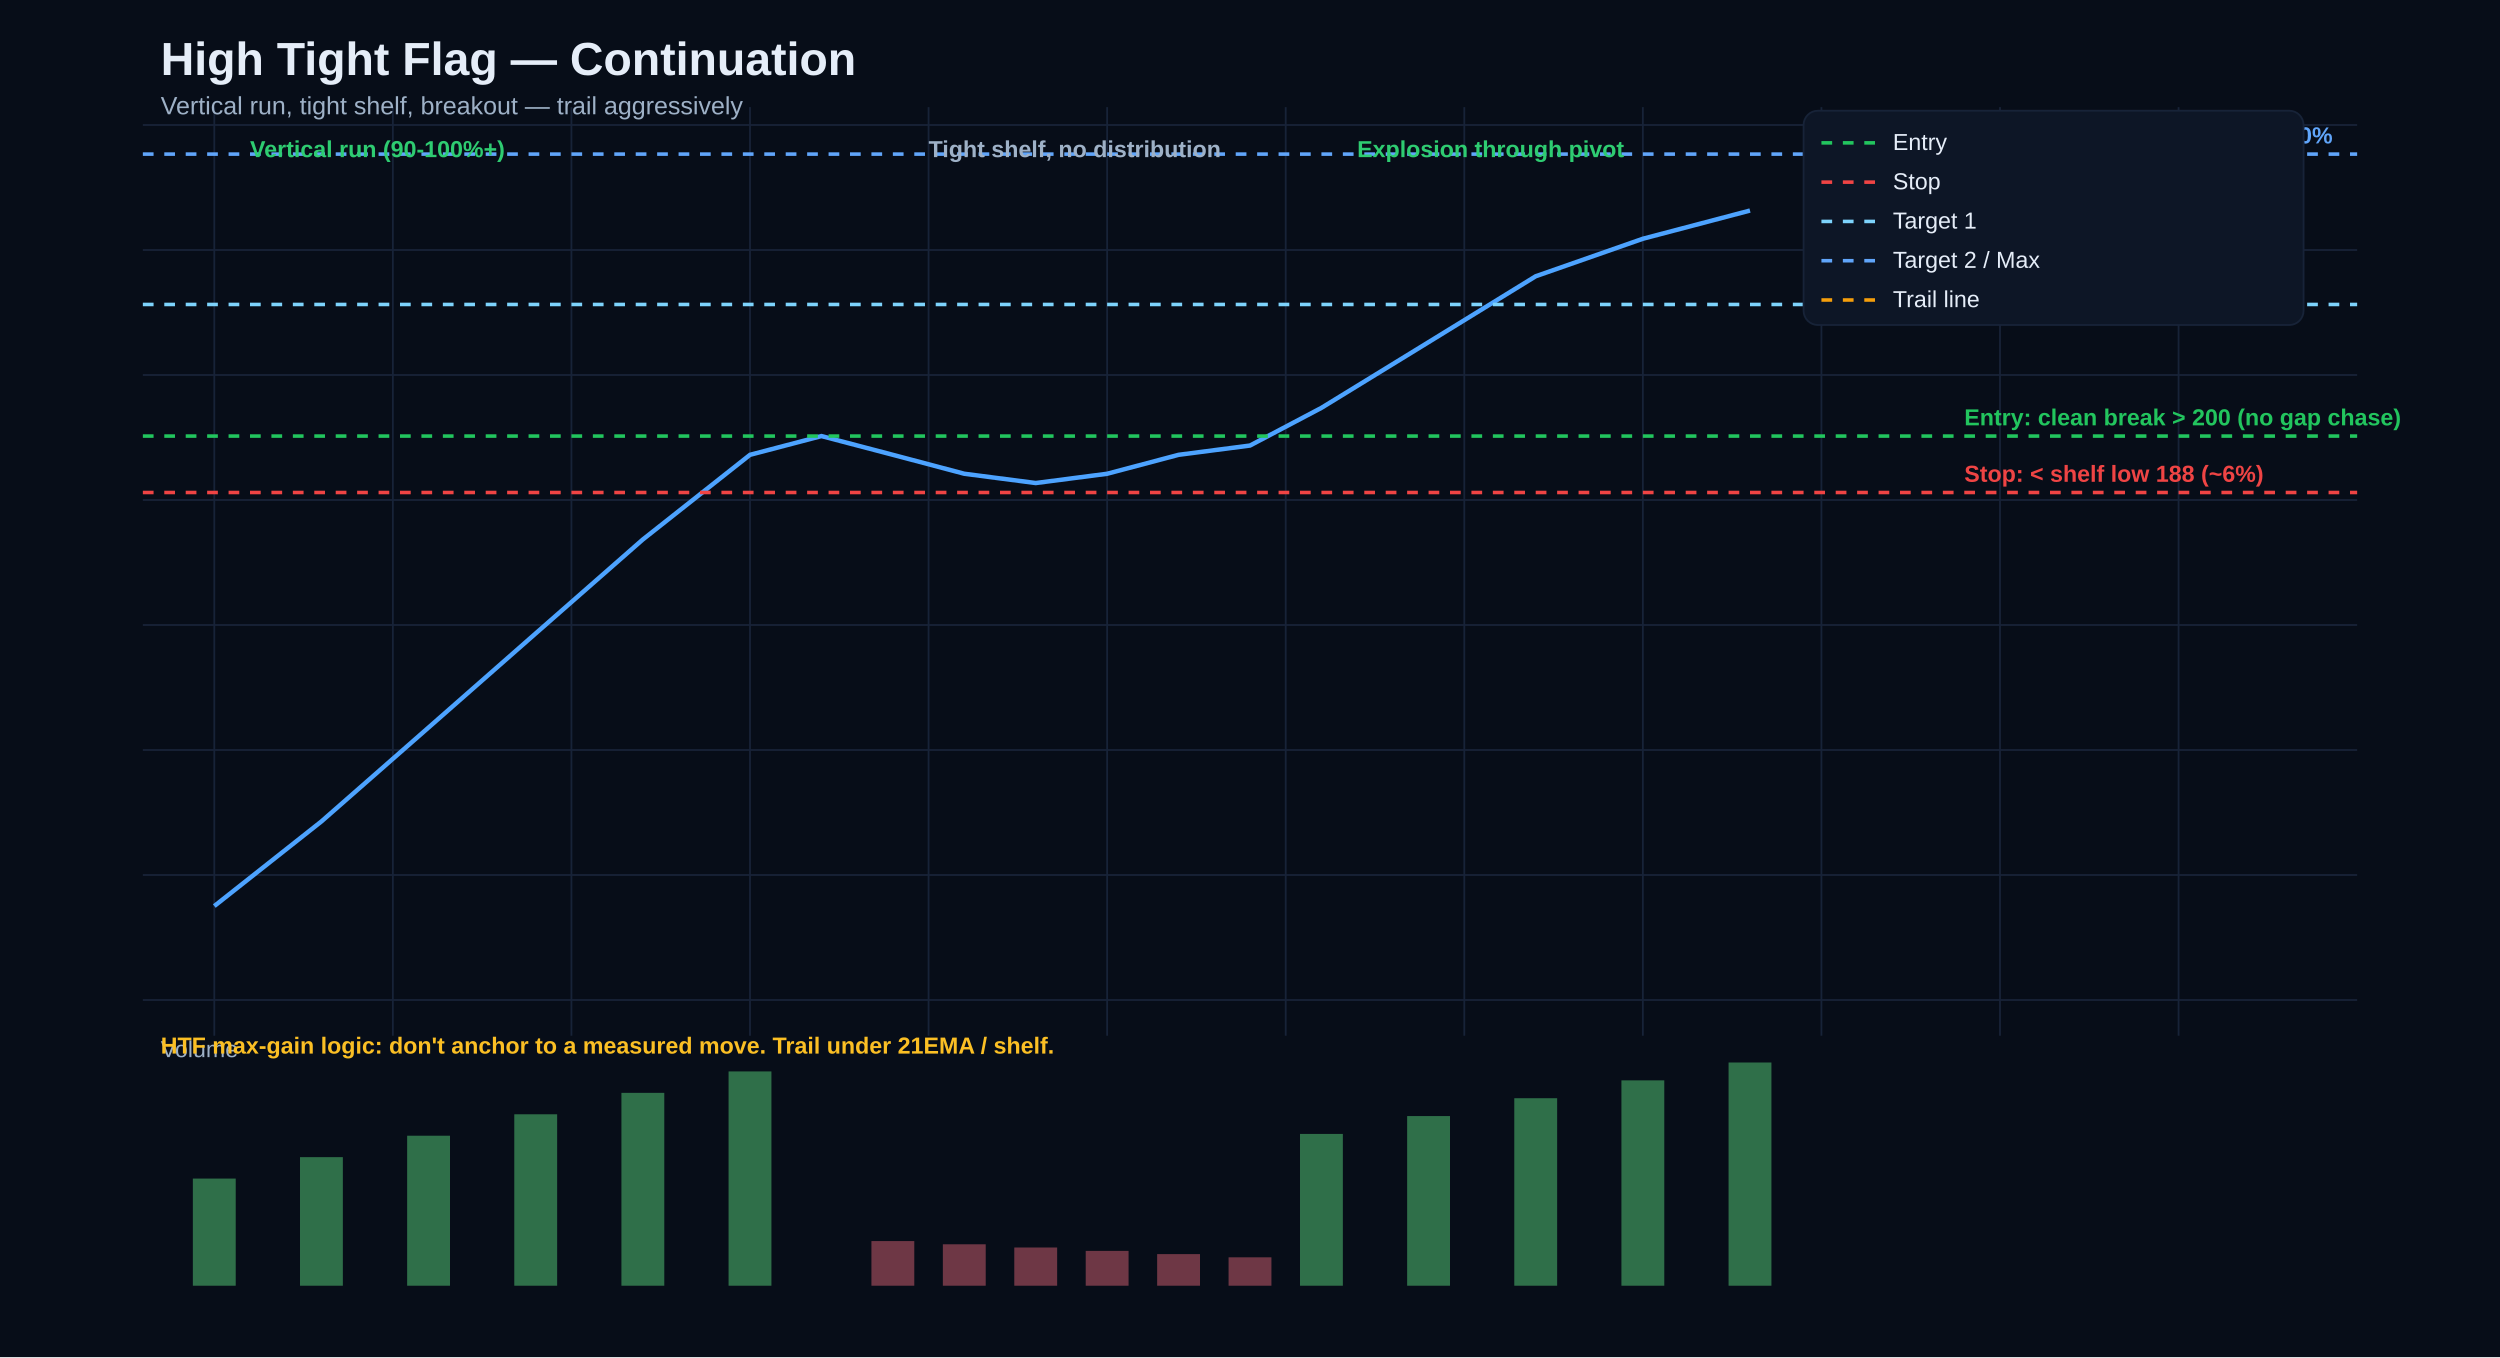
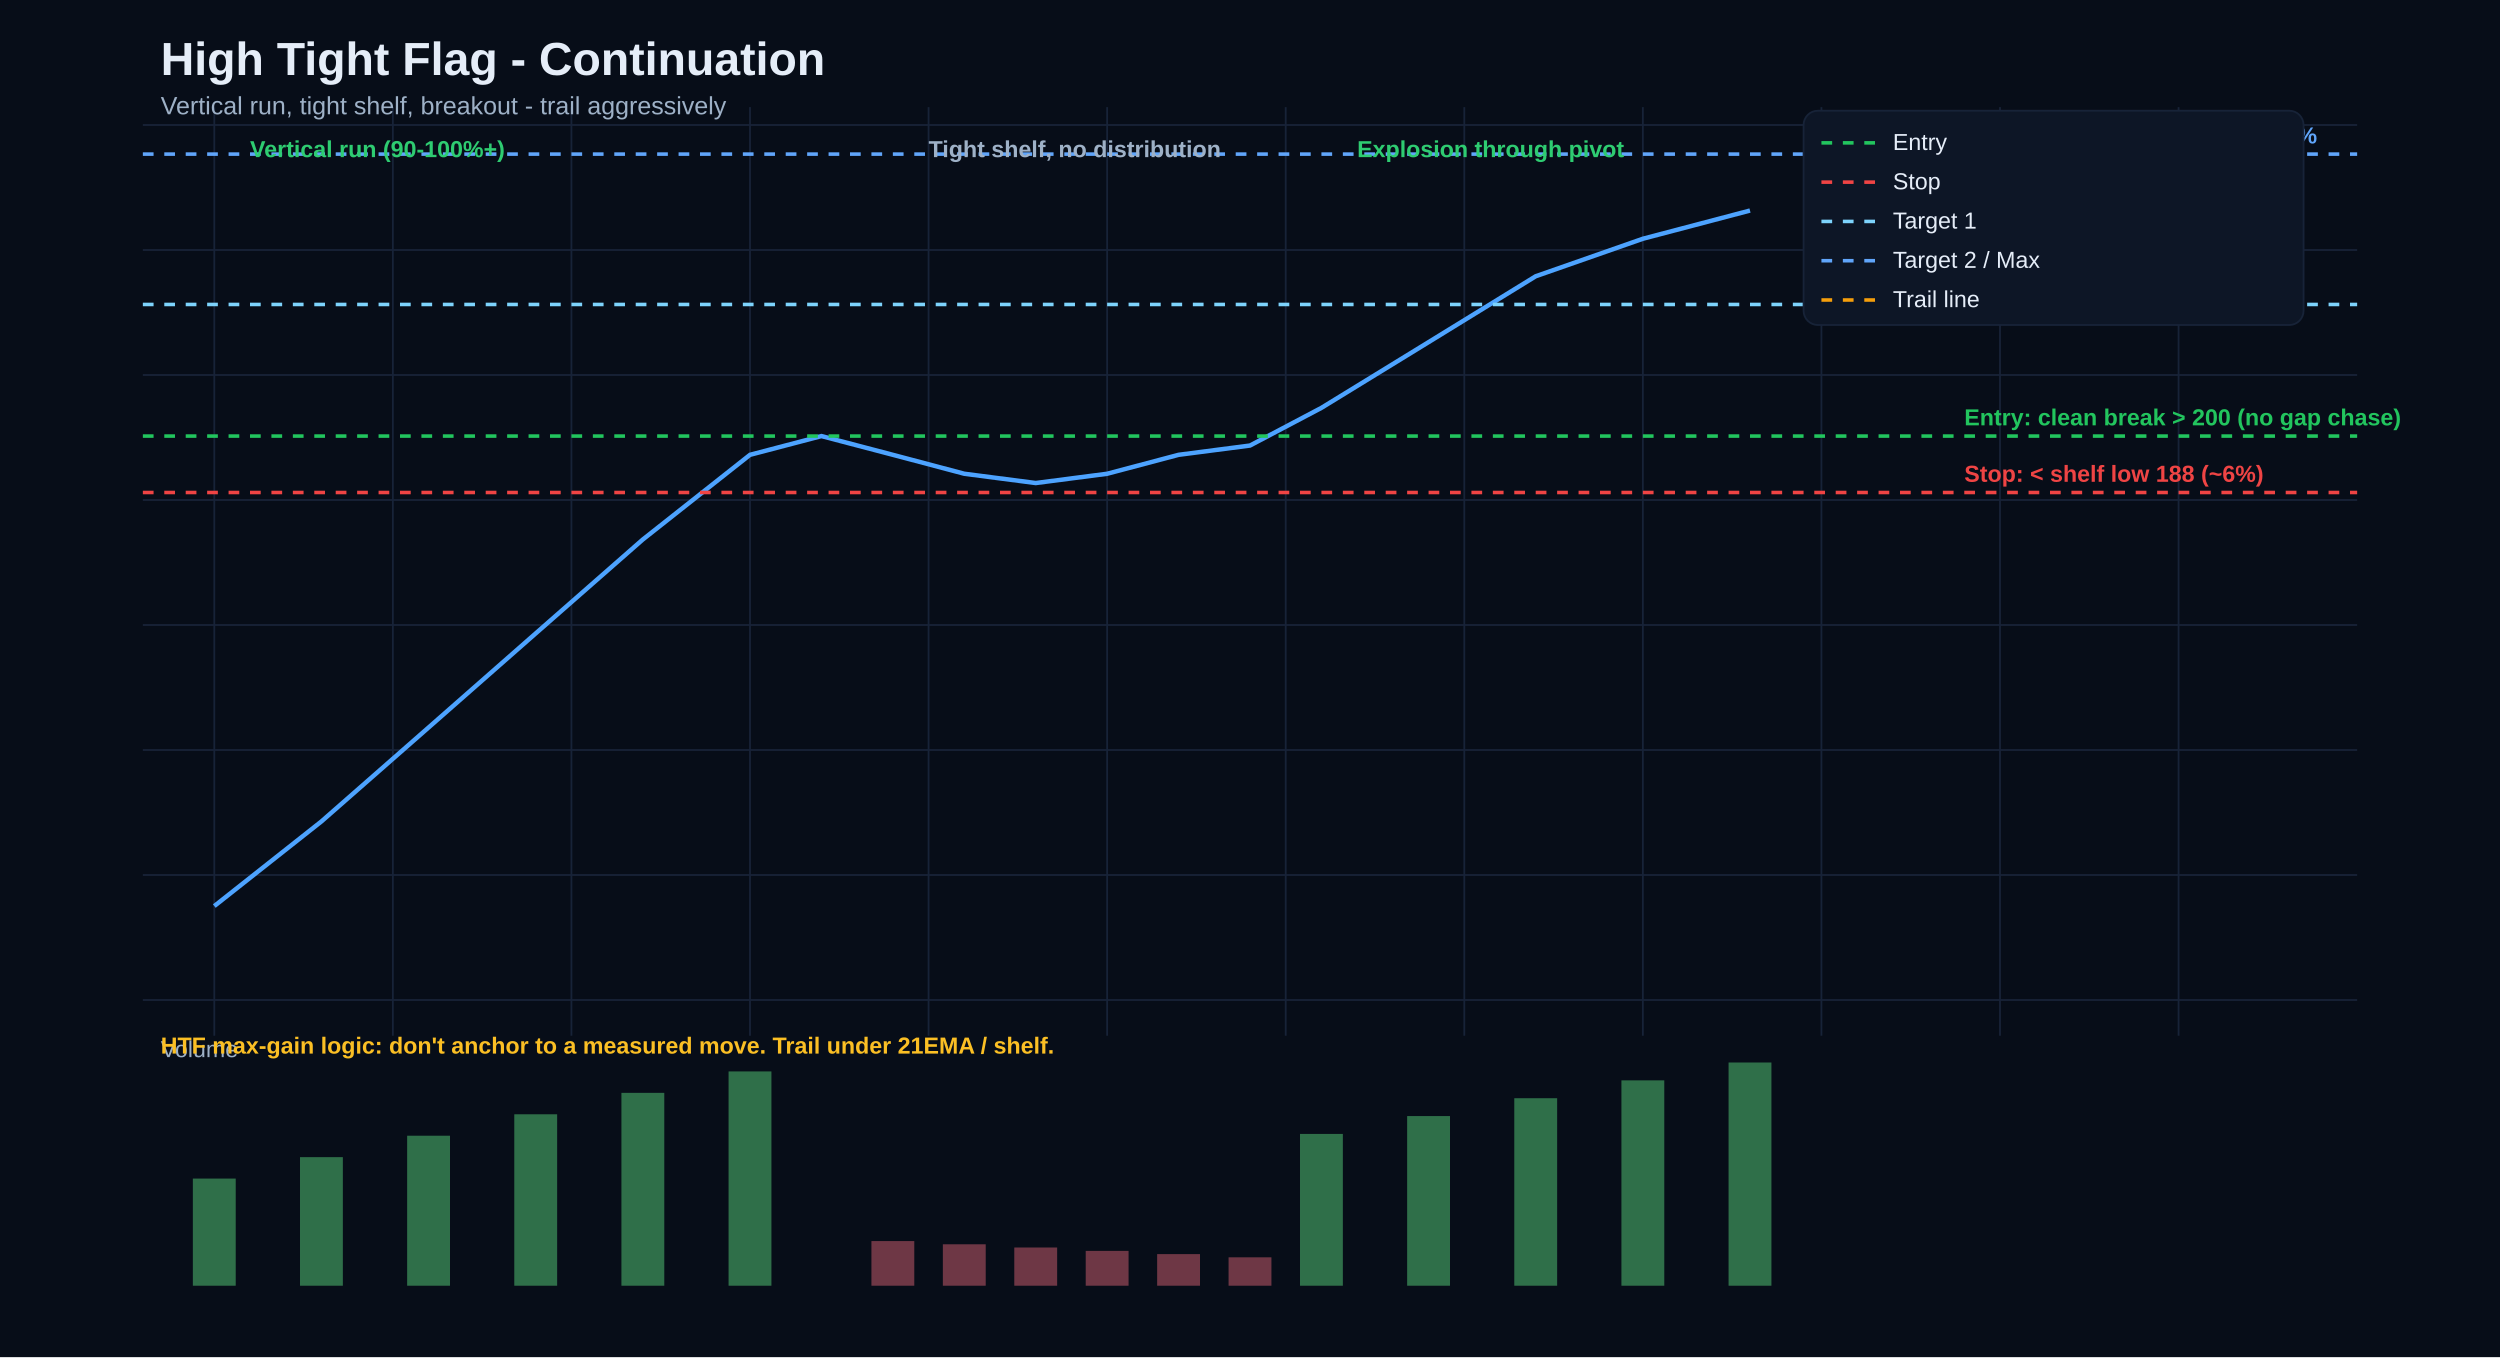
<svg xmlns="http://www.w3.org/2000/svg" width="1400" height="760" viewBox="0 0 1400 760" role="img" aria-labelledby="t d">
  <rect width="1400" height="760" fill="#070d18" />
  <g stroke="#172338" stroke-width="1">
    <path d="M80 70H1320M80 140H1320M80 210H1320M80 280H1320M80 350H1320M80 420H1320M80 490H1320M80 560H1320" />
    <path d="M120 60V580M220 60V580M320 60V580M420 60V580M520 60V580M620 60V580M720 60V580M820 60V580M920 60V580M1020 60V580M1120 60V580M1220 60V580" />
  </g>
-   <text x="90" y="42" fill="#e5edf8" font-size="26" font-family="Arial, sans-serif" font-weight="600">High Tight Flag — Continuation</text>
-   <text x="90" y="64" fill="#9eb1c7" font-size="14" font-family="Arial, sans-serif">Vertical run, tight shelf, breakout — trail aggressively</text>
+   <text x="90" y="42" fill="#e5edf8" font-size="26" font-family="Arial, sans-serif" font-weight="600">High Tight Flag - Continuation</text>
+   <text x="90" y="64" fill="#9eb1c7" font-size="14" font-family="Arial, sans-serif">Vertical run, tight shelf, breakout - trail aggressively</text>
  <path d="M120.0 507.4 L180.0 460.0 L240.0 407.4 L300.0 354.7 L360.0 302.1 L420.0 254.7 L460.0 244.2 L500.0 254.7 L540.0 265.3 L580.0 270.5 L620.0 265.3 L660.0 254.7 L700.0 249.5 L740.0 228.4 L800.0 191.6 L860.0 154.7 L920.0 133.7 L980.0 117.9" fill="none" stroke="#4da3ff" stroke-width="2.5" />
  <line x1="80" y1="244.2" x2="1320" y2="244.2" stroke="#22c55e" stroke-dasharray="6 6" stroke-width="2" />
  <text x="1100" y="238.2" fill="#22c55e" font-size="13" font-family="Arial, sans-serif" font-weight="600">Entry: clean break &gt; 200 (no gap chase)</text>
  <line x1="80" y1="275.8" x2="1320" y2="275.8" stroke="#ef4444" stroke-dasharray="6 6" stroke-width="2" />
  <text x="1100" y="269.8" fill="#ef4444" font-size="13" font-family="Arial, sans-serif" font-weight="600">Stop: &lt; shelf low 188 (~6%)</text>
  <line x1="80" y1="170.5" x2="1320" y2="170.5" stroke="#7dd3fc" stroke-dasharray="6 6" stroke-width="2" />
-   <text x="1100" y="164.5" fill="#7dd3fc" font-size="13" font-family="Arial, sans-serif" font-weight="600">T1: +2R partial (≈ +14%)</text>
+   <text x="1100" y="164.5" fill="#7dd3fc" font-size="13" font-family="Arial, sans-serif" font-weight="600">T1: +2R partial (~ +14%)</text>
  <line x1="80" y1="86.3" x2="1320" y2="86.3" stroke="#60a5fa" stroke-dasharray="6 6" stroke-width="2" />
-   <text x="1100" y="80.3" fill="#60a5fa" font-size="13" font-family="Arial, sans-serif" font-weight="600">T2: trail — HTF can run +50-100%</text>
+   <text x="1100" y="80.3" fill="#60a5fa" font-size="13" font-family="Arial, sans-serif" font-weight="600">T2: trail - HTF can run +50-100%</text>
  <rect x="108" y="660.0" width="24" height="60.0" fill="#2f6f49" />
  <rect x="168" y="648.0" width="24" height="72.0" fill="#2f6f49" />
  <rect x="228" y="636.0" width="24" height="84.0" fill="#2f6f49" />
  <rect x="288" y="624.0" width="24" height="96.0" fill="#2f6f49" />
  <rect x="348" y="612.0" width="24" height="108.0" fill="#2f6f49" />
  <rect x="408" y="600.0" width="24" height="120.0" fill="#2f6f49" />
  <rect x="488" y="695.0" width="24" height="25.0" fill="#6e3745" />
  <rect x="528" y="696.8" width="24" height="23.2" fill="#6e3745" />
  <rect x="568" y="698.6" width="24" height="21.4" fill="#6e3745" />
  <rect x="608" y="700.5" width="24" height="19.5" fill="#6e3745" />
  <rect x="648" y="702.3" width="24" height="17.7" fill="#6e3745" />
  <rect x="688" y="704.1" width="24" height="15.9" fill="#6e3745" />
  <rect x="728" y="635.0" width="24" height="85.0" fill="#2f6f49" />
  <rect x="788" y="625.0" width="24" height="95.0" fill="#2f6f49" />
  <rect x="848" y="615.0" width="24" height="105.0" fill="#2f6f49" />
  <rect x="908" y="605.0" width="24" height="115.0" fill="#2f6f49" />
  <rect x="968" y="595.0" width="24" height="125.0" fill="#2f6f49" />
  <text x="90" y="592.0" fill="#9eb1c7" font-size="13" font-family="Arial, sans-serif" font-weight="400">Volume</text>
  <text x="140" y="88.0" fill="#2ecc71" font-size="13" font-family="Arial, sans-serif" font-weight="600">Vertical run (90-100%+)</text>
  <text x="520" y="88.0" fill="#9eb1c7" font-size="13" font-family="Arial, sans-serif" font-weight="600">Tight shelf, no distribution</text>
  <text x="760" y="88.0" fill="#2ecc71" font-size="13" font-family="Arial, sans-serif" font-weight="600">Explosion through pivot</text>
  <text x="90" y="590.0" fill="#fbbf24" font-size="13" font-family="Arial, sans-serif" font-weight="600">HTF max-gain logic: don't anchor to a measured move. Trail under 21EMA / shelf.</text>
  <rect x="1010" y="62" width="280" height="120" rx="8" fill="#0d1626" stroke="#172338" />
  <line x1="1020" y1="80" x2="1050" y2="80" stroke="#22c55e" stroke-dasharray="6 6" stroke-width="2" />
  <text x="1060" y="84.0" fill="#e5edf8" font-size="13" font-family="Arial, sans-serif" font-weight="400">Entry</text>
  <line x1="1020" y1="102" x2="1050" y2="102" stroke="#ef4444" stroke-dasharray="6 6" stroke-width="2" />
  <text x="1060" y="106.0" fill="#e5edf8" font-size="13" font-family="Arial, sans-serif" font-weight="400">Stop</text>
  <line x1="1020" y1="124" x2="1050" y2="124" stroke="#7dd3fc" stroke-dasharray="6 6" stroke-width="2" />
  <text x="1060" y="128.0" fill="#e5edf8" font-size="13" font-family="Arial, sans-serif" font-weight="400">Target 1</text>
  <line x1="1020" y1="146" x2="1050" y2="146" stroke="#60a5fa" stroke-dasharray="6 6" stroke-width="2" />
  <text x="1060" y="150.0" fill="#e5edf8" font-size="13" font-family="Arial, sans-serif" font-weight="400">Target 2 / Max</text>
  <line x1="1020" y1="168" x2="1050" y2="168" stroke="#f59e0b" stroke-dasharray="6 6" stroke-width="2" />
  <text x="1060" y="172.0" fill="#e5edf8" font-size="13" font-family="Arial, sans-serif" font-weight="400">Trail line</text>
</svg>
